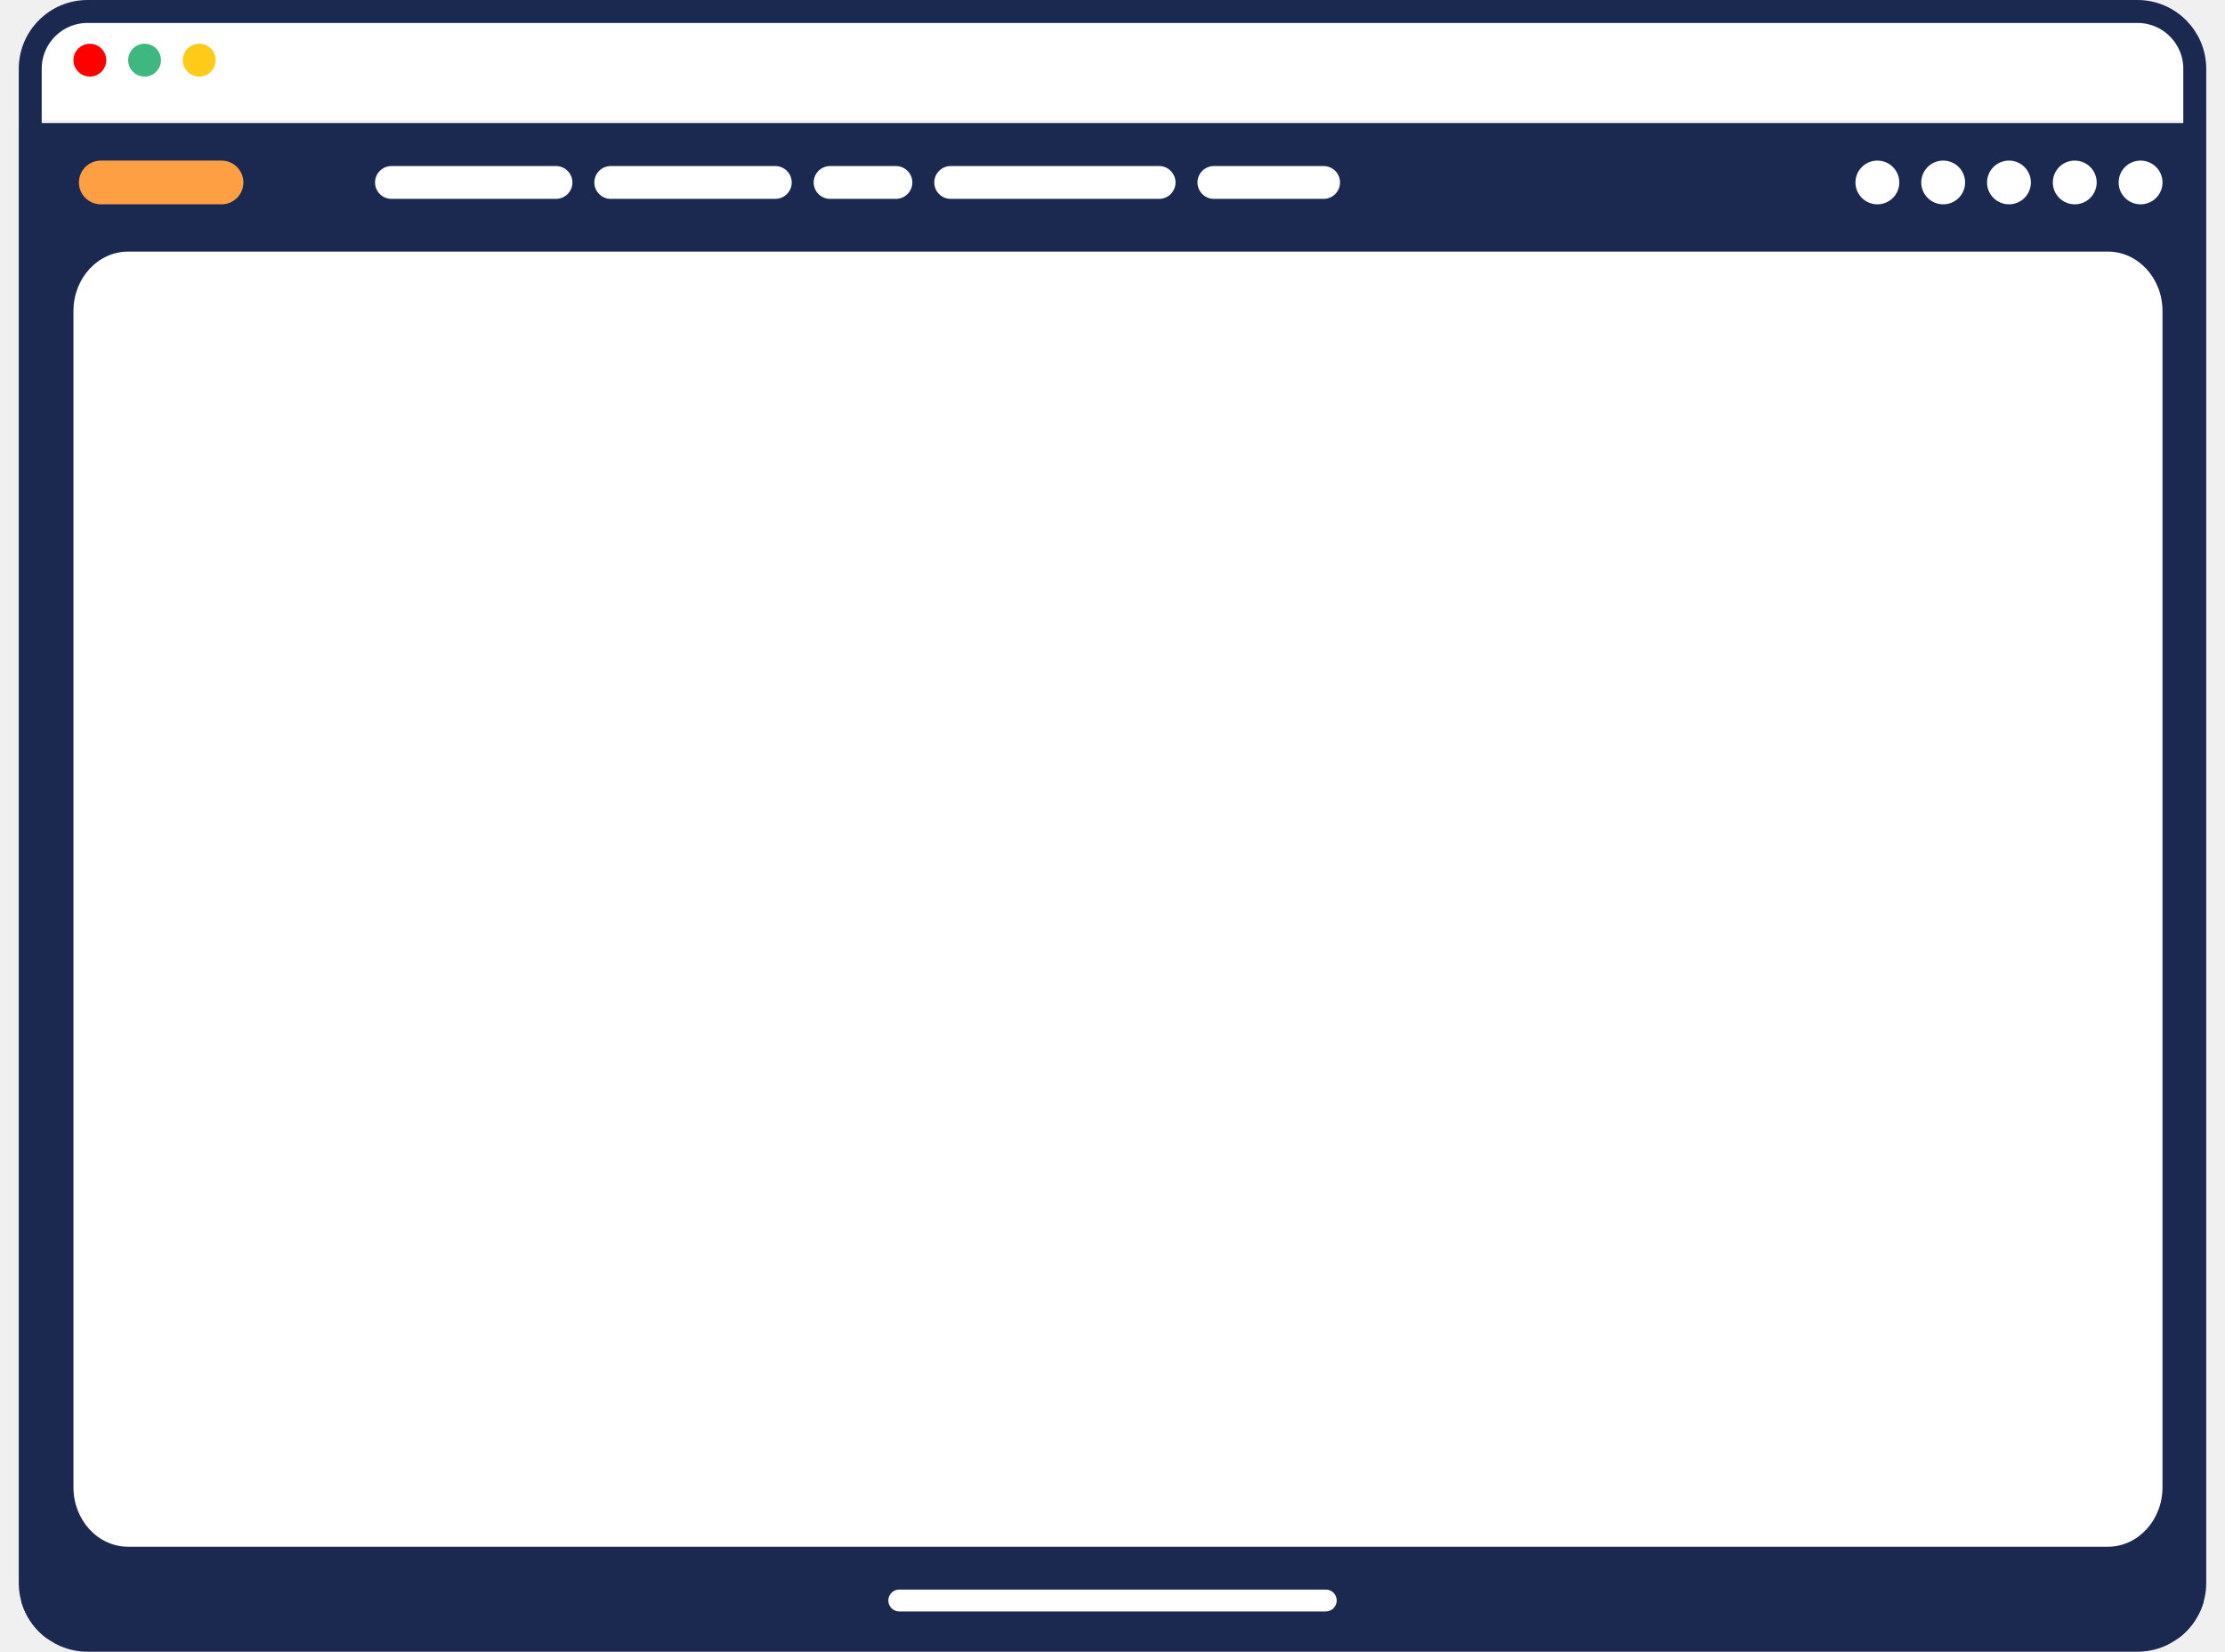
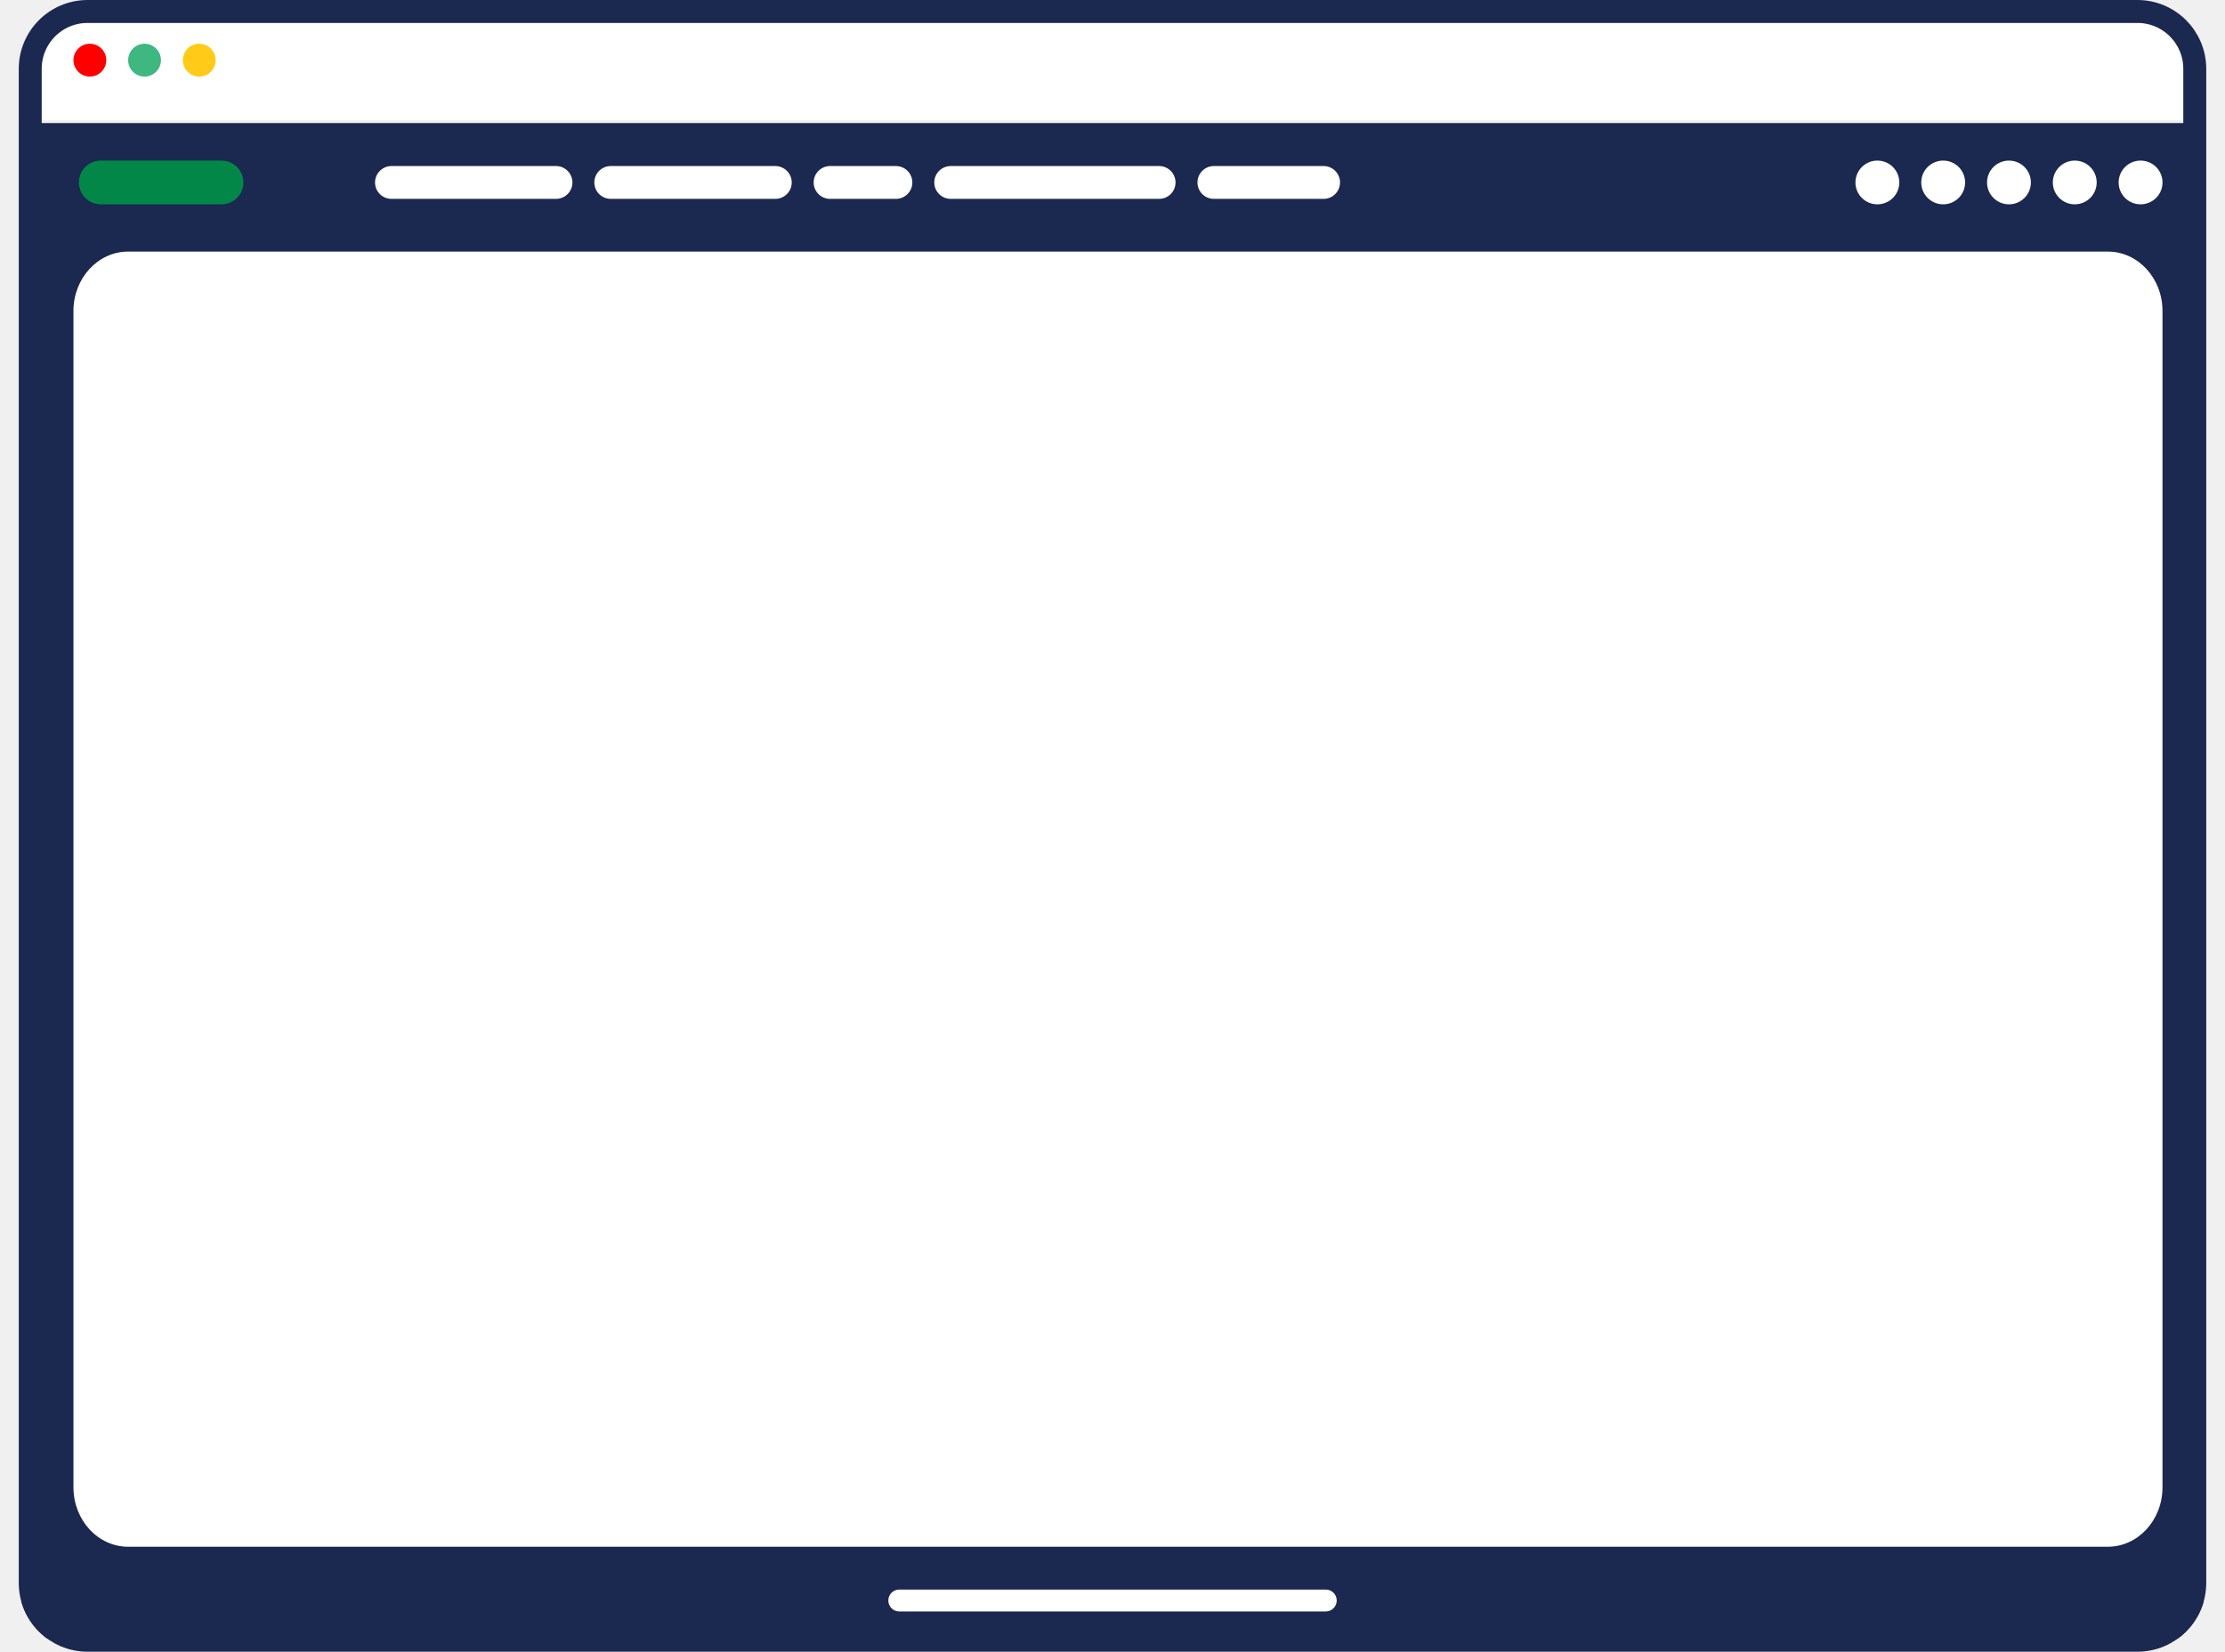
<svg xmlns="http://www.w3.org/2000/svg" width="97" height="72" viewBox="0 0 97 72" fill="none">
  <g clip-path="url(#clip0_797_3868)">
    <path d="M0.818 0H96.183V5.245H0.818V0Z" fill="white" />
    <mask id="mask0_797_3868" style="mask-type:luminance" maskUnits="userSpaceOnUse" x="0" y="0" width="97" height="6">
      <path d="M0.818 0H96.183V5.245H0.818V0Z" fill="white" />
    </mask>
    <g mask="url(#mask0_797_3868)">
      <path d="M0.818 7.27177e-06V-0.238H0.58V7.27177e-06H0.818ZM96.183 7.27177e-06H96.421V-0.238H96.183V7.27177e-06ZM0.818 0.238H96.183V-0.238H0.818V0.238ZM95.944 7.27177e-06V5.245H96.421V7.27177e-06H95.944ZM1.057 5.245V7.27177e-06H0.58V5.245H1.057Z" fill="#E6EAED" />
    </g>
    <path d="M3.917 3.338C4.312 3.338 4.633 3.017 4.633 2.622C4.633 2.227 4.312 1.907 3.917 1.907C3.522 1.907 3.202 2.227 3.202 2.622C3.202 3.017 3.522 3.338 3.917 3.338Z" fill="#FF0000" />
    <path d="M6.302 3.338C6.697 3.338 7.017 3.017 7.017 2.622C7.017 2.227 6.697 1.907 6.302 1.907C5.907 1.907 5.587 2.227 5.587 2.622C5.587 3.017 5.907 3.338 6.302 3.338Z" fill="#3EB780" />
    <path d="M8.686 3.338C9.081 3.338 9.401 3.017 9.401 2.622C9.401 2.227 9.081 1.907 8.686 1.907C8.291 1.907 7.971 2.227 7.971 2.622C7.971 3.017 8.291 3.338 8.686 3.338Z" fill="#FFCA18" />
    <path d="M0.938 5.364H96.063V71.404H0.938V5.364Z" fill="#1B2850" />
    <path d="M1.057 5.483H95.944V9.298H1.057V5.483Z" fill="#1B2850" />
    <mask id="mask1_797_3868" style="mask-type:luminance" maskUnits="userSpaceOnUse" x="1" y="5" width="95" height="6">
      <path d="M1.775 5.483H95.233V10.967H1.775V5.483Z" fill="white" />
    </mask>
    <g mask="url(#mask1_797_3868)">
      <path d="M95.233 10.624H1.775V11.31H95.233V10.624Z" fill="#E6EAED" />
    </g>
-     <path d="M9.655 7H4.397C3.869 7 3.44 7.427 3.44 7.954C3.44 8.48 3.869 8.907 4.397 8.907H9.655C10.184 8.907 10.611 8.48 10.611 7.954C10.611 7.427 10.184 7 9.655 7Z" fill="#FE9F43" />
+     <path d="M9.655 7H4.397C3.869 7 3.44 7.427 3.44 7.954C3.44 8.48 3.869 8.907 4.397 8.907H9.655C10.184 8.907 10.611 8.48 10.611 7.954C10.611 7.427 10.184 7 9.655 7Z" fill="#038749" />
    <path d="M24.238 7.238H17.067C16.671 7.238 16.35 7.559 16.35 7.954C16.35 8.349 16.671 8.669 17.067 8.669H24.238C24.634 8.669 24.955 8.349 24.955 7.954C24.955 7.559 24.634 7.238 24.238 7.238Z" fill="white" />
    <path d="M33.798 7.238H26.627C26.231 7.238 25.91 7.559 25.91 7.954C25.91 8.349 26.231 8.669 26.627 8.669H33.798C34.194 8.669 34.516 8.349 34.516 7.954C34.516 7.559 34.194 7.238 33.798 7.238Z" fill="white" />
    <path d="M39.057 7.238H36.189C35.793 7.238 35.472 7.559 35.472 7.954C35.472 8.349 35.793 8.669 36.189 8.669H39.057C39.453 8.669 39.774 8.349 39.774 7.954C39.774 7.559 39.453 7.238 39.057 7.238Z" fill="white" />
    <path d="M50.531 7.238H41.448C41.051 7.238 40.73 7.559 40.73 7.954C40.73 8.349 41.051 8.669 41.448 8.669H50.531C50.927 8.669 51.248 8.349 51.248 7.954C51.248 7.559 50.927 7.238 50.531 7.238Z" fill="white" />
    <path d="M57.702 7.238H52.921C52.525 7.238 52.204 7.559 52.204 7.954C52.204 8.349 52.525 8.669 52.921 8.669H57.702C58.098 8.669 58.419 8.349 58.419 7.954C58.419 7.559 58.098 7.238 57.702 7.238Z" fill="white" />
    <path d="M81.845 8.907C82.373 8.907 82.801 8.48 82.801 7.954C82.801 7.427 82.373 7 81.845 7C81.317 7 80.889 7.427 80.889 7.954C80.889 8.48 81.317 8.907 81.845 8.907Z" fill="white" />
    <path d="M84.714 8.907C85.242 8.907 85.67 8.48 85.67 7.954C85.67 7.427 85.242 7 84.714 7C84.186 7 83.758 7.427 83.758 7.954C83.758 8.48 84.186 8.907 84.714 8.907Z" fill="white" />
    <path d="M87.582 8.907C88.11 8.907 88.538 8.48 88.538 7.954C88.538 7.427 88.11 7 87.582 7C87.054 7 86.626 7.427 86.626 7.954C86.626 8.48 87.054 8.907 87.582 8.907Z" fill="white" />
    <path d="M90.45 8.907C90.978 8.907 91.406 8.48 91.406 7.954C91.406 7.427 90.978 7 90.45 7C89.922 7 89.494 7.427 89.494 7.954C89.494 8.48 89.922 8.907 90.45 8.907Z" fill="white" />
    <path d="M93.319 8.907C93.847 8.907 94.276 8.48 94.276 7.954C94.276 7.427 93.847 7 93.319 7C92.791 7 92.363 7.427 92.363 7.954C92.363 8.48 92.791 8.907 93.319 8.907Z" fill="white" />
    <path d="M95.944 9.06H1.057V68.662H95.944V9.06Z" fill="#1B2850" />
    <path d="M57.798 70.245H39.202C38.939 70.245 38.726 70.031 38.726 69.768C38.726 69.504 38.939 69.291 39.202 69.291H57.798C58.062 69.291 58.275 69.504 58.275 69.768C58.275 70.031 58.062 70.245 57.798 70.245Z" fill="white" />
    <path d="M95.944 9.06H1.057V20.98H95.944V9.06Z" fill="#1B2850" />
    <path d="M91.891 10.967H5.586C4.27 10.967 3.202 12.126 3.202 13.557V64.834C3.202 66.264 4.27 67.424 5.586 67.424H91.891C93.208 67.424 94.275 66.264 94.275 64.834V13.557C94.275 12.126 93.208 10.967 91.891 10.967Z" fill="white" />
  </g>
  <rect x="1.318" y="0.5" width="94.364" height="71" rx="2.5" stroke="#1B2850" />
  <defs>
    <clipPath id="clip0_797_3868">
      <rect x="0.818" width="95.364" height="72" rx="3" fill="white" />
    </clipPath>
  </defs>
</svg>
